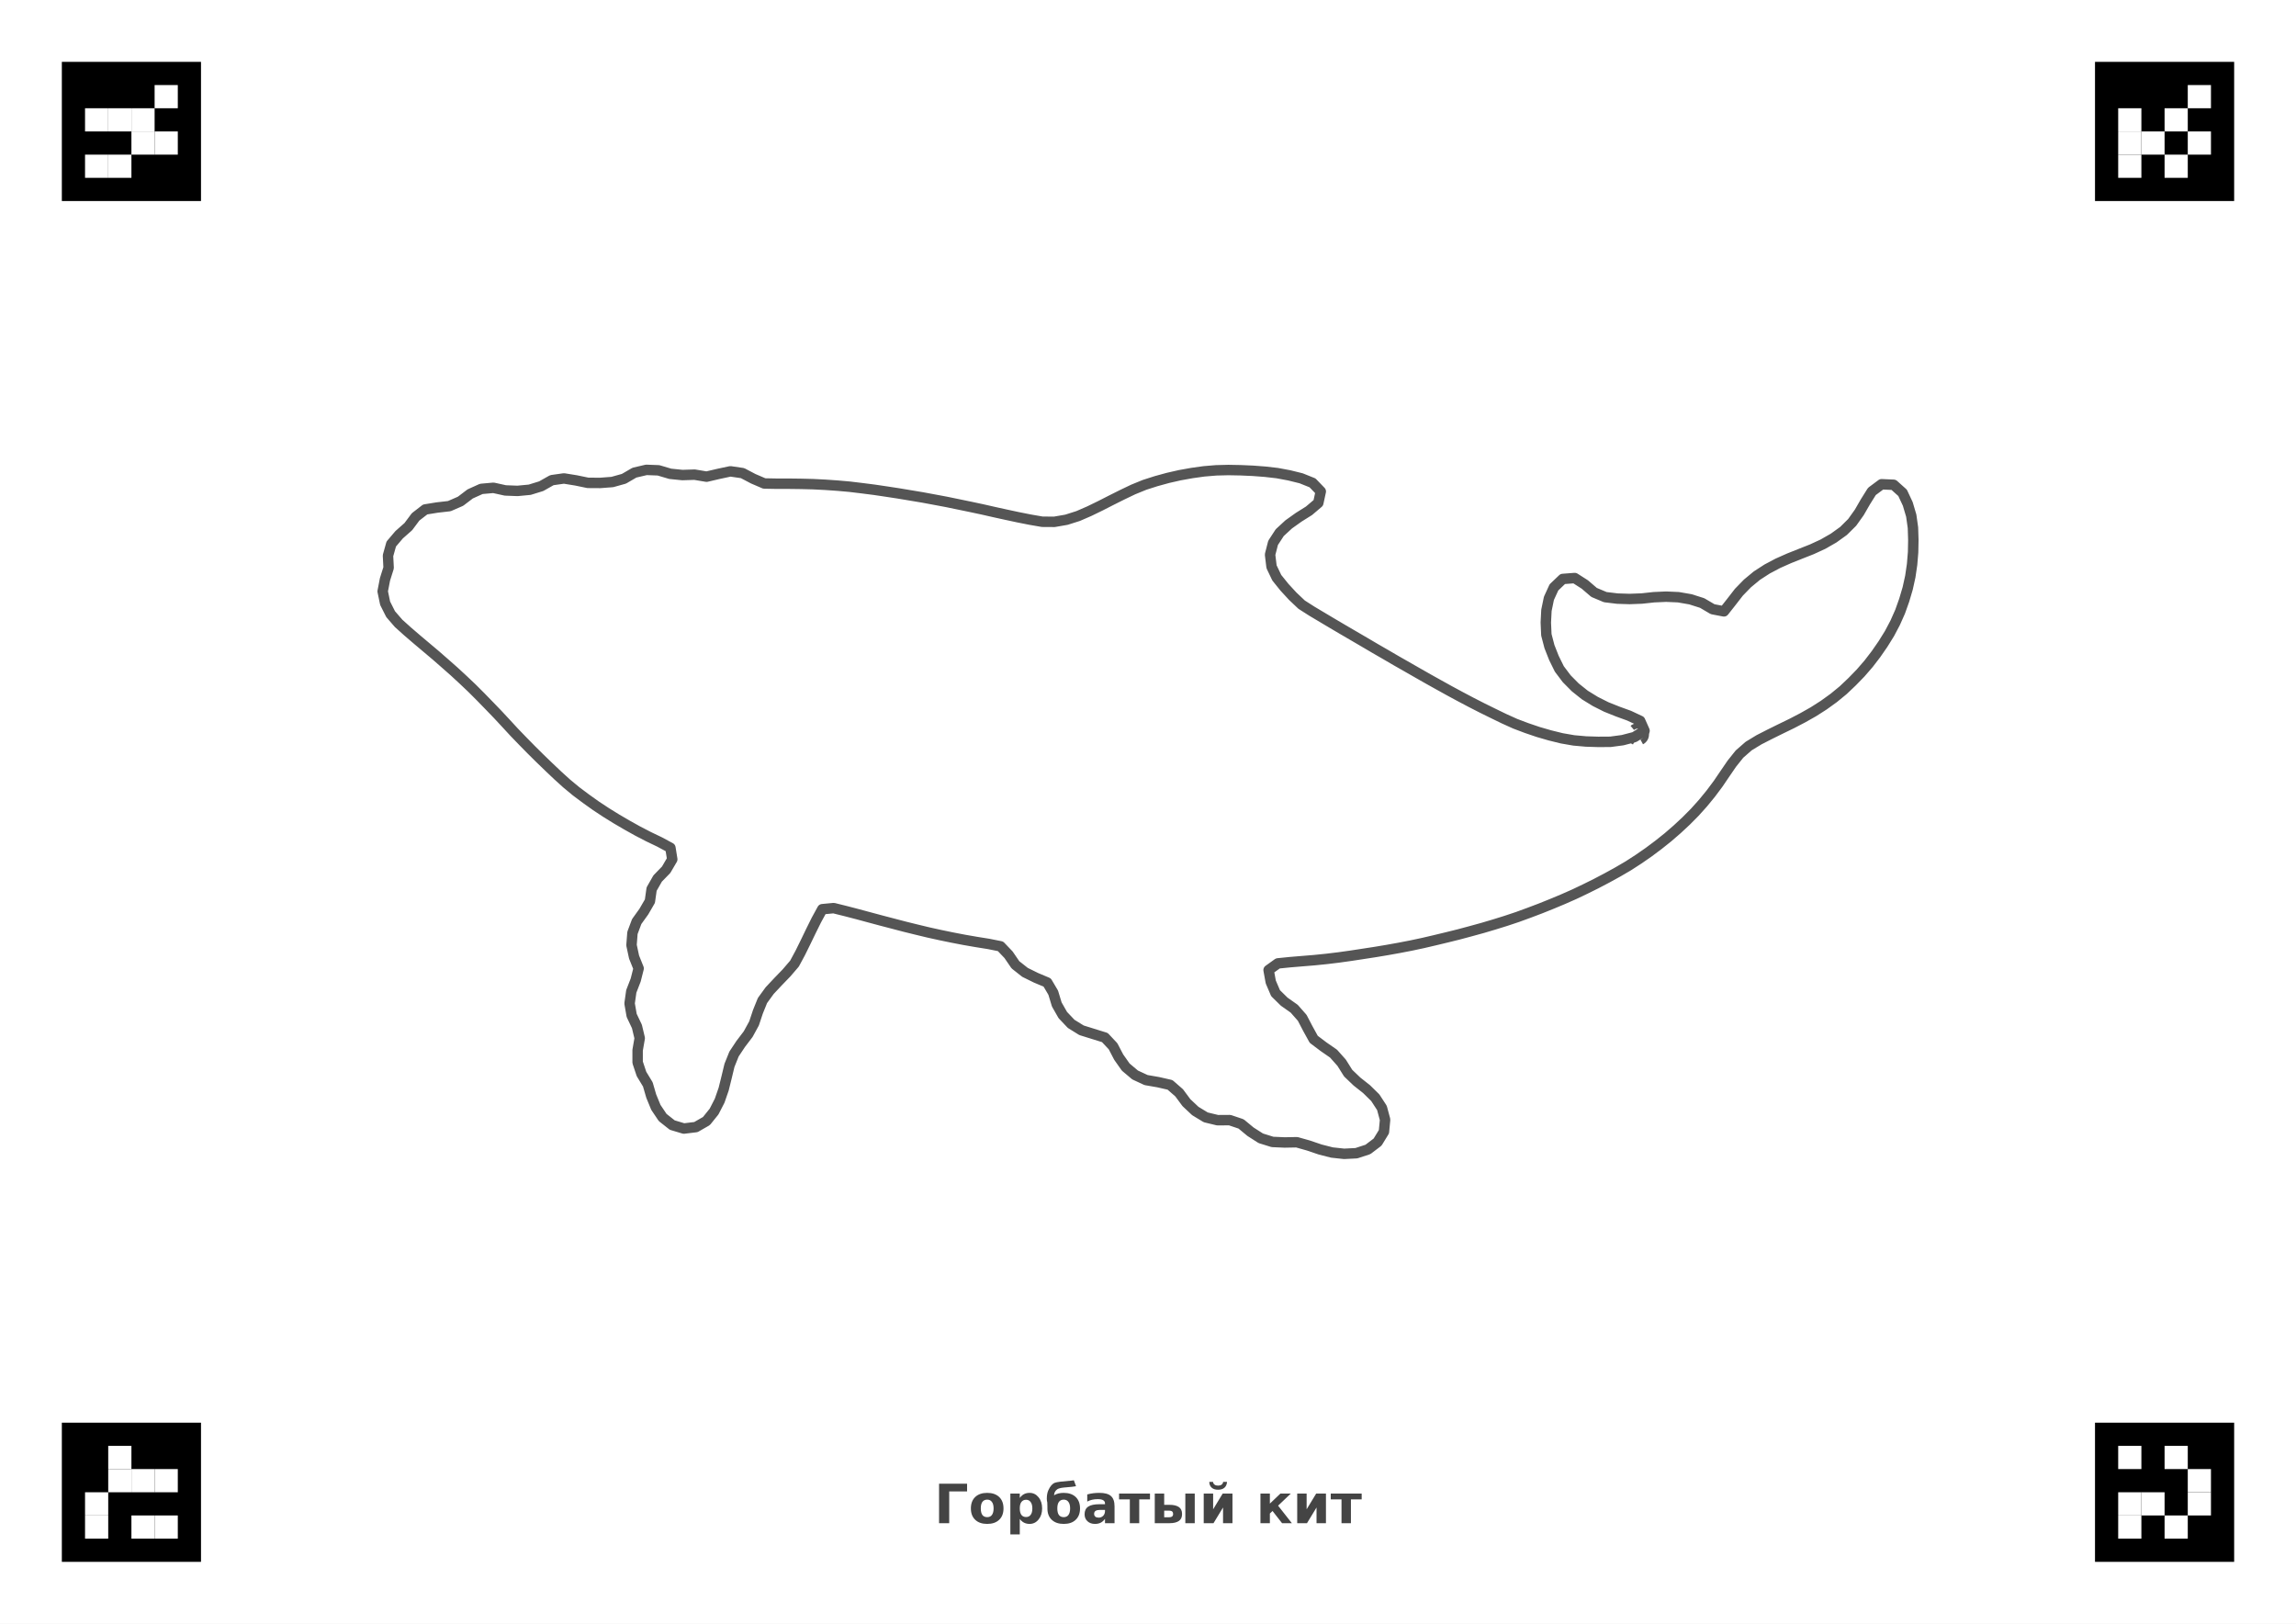
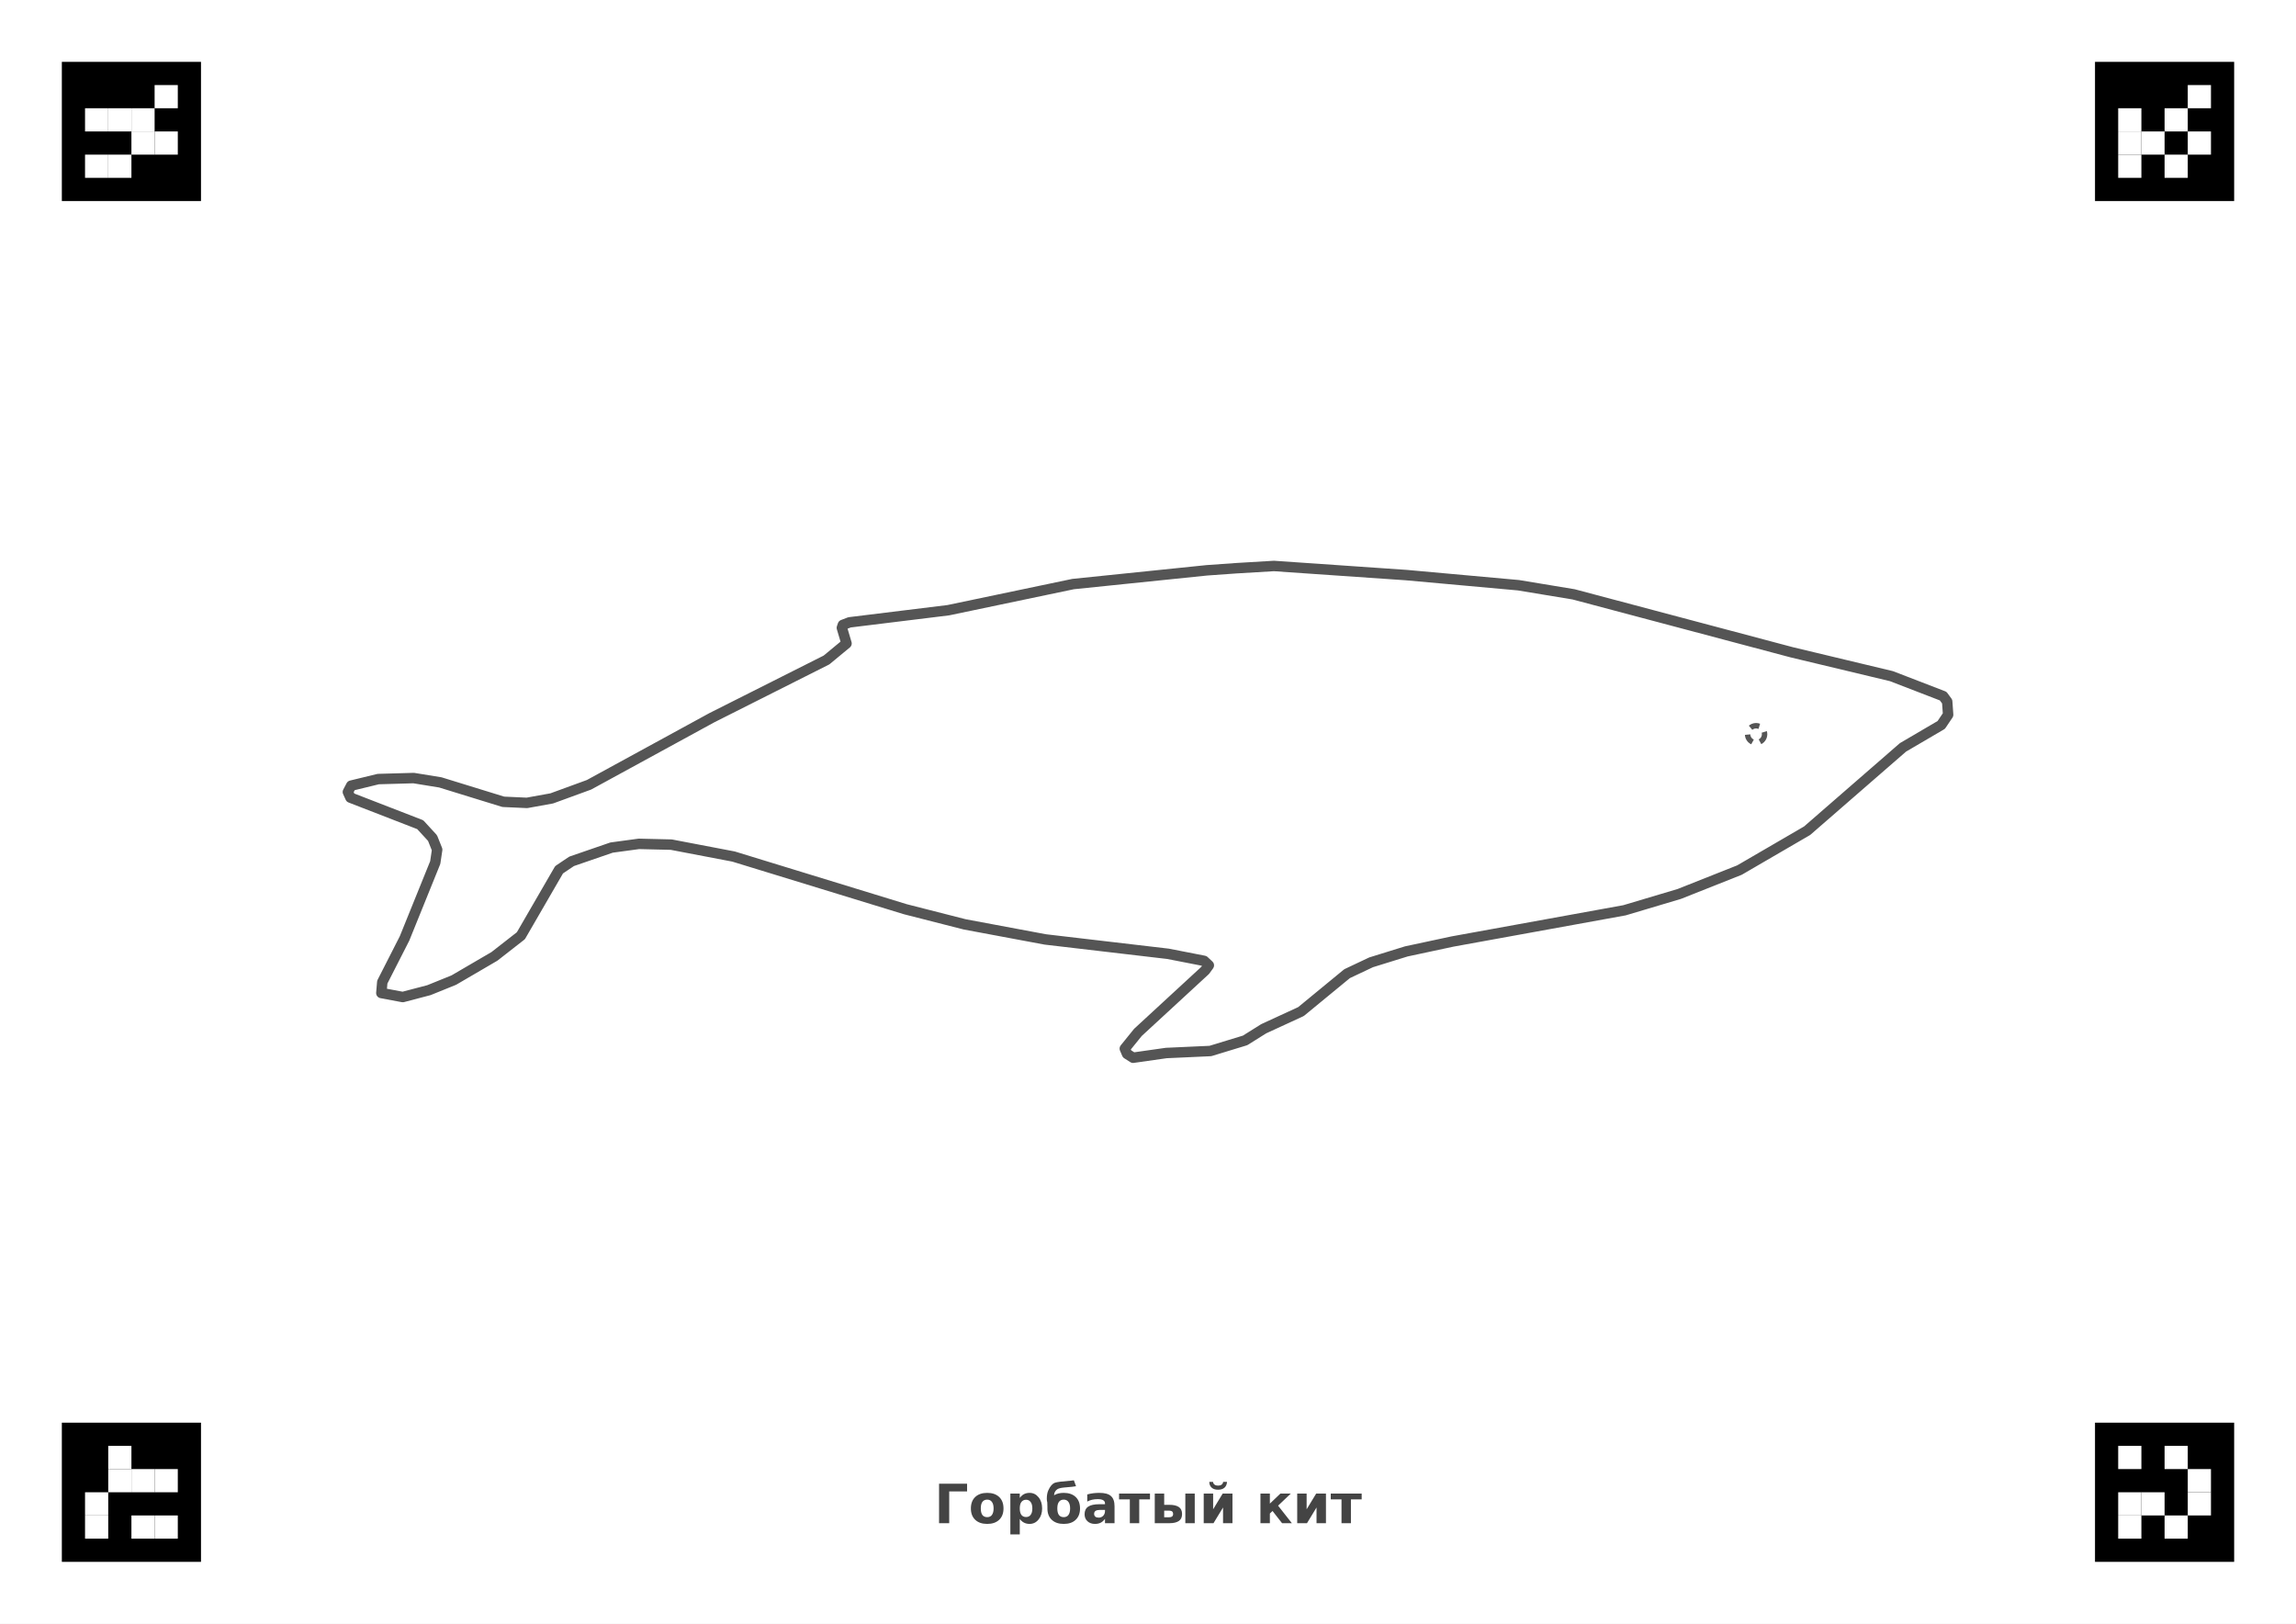
<svg xmlns="http://www.w3.org/2000/svg" width="297mm" height="210mm" viewBox="0 0 297 210">
  <rect width="297" height="210" fill="#fff" />
  <rect x="8" y="8" width="18" height="18" fill="#000" />
  <rect x="20.00" y="11.00" width="3" height="3" fill="#fff" />
  <rect x="11.00" y="14.00" width="3" height="3" fill="#fff" />
  <rect x="14.00" y="14.00" width="3" height="3" fill="#fff" />
  <rect x="17.00" y="14.00" width="3" height="3" fill="#fff" />
  <rect x="17.00" y="17.00" width="3" height="3" fill="#fff" />
  <rect x="20.00" y="17.00" width="3" height="3" fill="#fff" />
  <rect x="11.00" y="20.00" width="3" height="3" fill="#fff" />
  <rect x="14.00" y="20.00" width="3" height="3" fill="#fff" />
  <rect x="271" y="8" width="18" height="18" fill="#000" />
  <rect x="283.00" y="11.00" width="3" height="3" fill="#fff" />
  <rect x="274.00" y="14.00" width="3" height="3" fill="#fff" />
  <rect x="280.00" y="14.00" width="3" height="3" fill="#fff" />
  <rect x="274.00" y="17.00" width="3" height="3" fill="#fff" />
  <rect x="277.00" y="17.00" width="3" height="3" fill="#fff" />
  <rect x="283.00" y="17.00" width="3" height="3" fill="#fff" />
  <rect x="274.00" y="20.00" width="3" height="3" fill="#fff" />
  <rect x="280.00" y="20.00" width="3" height="3" fill="#fff" />
  <rect x="8" y="184" width="18" height="18" fill="#000" />
  <rect x="14.00" y="187.00" width="3" height="3" fill="#fff" />
  <rect x="14.00" y="190.00" width="3" height="3" fill="#fff" />
  <rect x="17.00" y="190.00" width="3" height="3" fill="#fff" />
  <rect x="20.00" y="190.00" width="3" height="3" fill="#fff" />
  <rect x="11.00" y="193.00" width="3" height="3" fill="#fff" />
  <rect x="11.00" y="196.00" width="3" height="3" fill="#fff" />
  <rect x="17.00" y="196.00" width="3" height="3" fill="#fff" />
  <rect x="20.00" y="196.00" width="3" height="3" fill="#fff" />
  <rect x="271" y="184" width="18" height="18" fill="#000" />
  <rect x="274.00" y="187.00" width="3" height="3" fill="#fff" />
  <rect x="280.00" y="187.00" width="3" height="3" fill="#fff" />
  <rect x="283.00" y="190.00" width="3" height="3" fill="#fff" />
  <rect x="274.00" y="193.00" width="3" height="3" fill="#fff" />
  <rect x="277.00" y="193.00" width="3" height="3" fill="#fff" />
  <rect x="283.00" y="193.00" width="3" height="3" fill="#fff" />
  <rect x="274.00" y="196.00" width="3" height="3" fill="#fff" />
  <rect x="280.00" y="196.00" width="3" height="3" fill="#fff" />
-   <path d="M49.82 78.02 L50.53 79.43 L51.56 80.62 L52.74 81.68 L53.94 82.71 L55.15 83.73 L56.36 84.75 L57.55 85.79 L58.74 86.84 L59.90 87.91 L61.05 89.00 L62.17 90.12 L63.27 91.25 L64.37 92.39 L65.45 93.55 L66.52 94.71 L67.62 95.85 L68.73 96.98 L69.85 98.09 L70.99 99.19 L72.14 100.28 L73.31 101.34 L74.53 102.35 L75.80 103.30 L77.09 104.22 L78.41 105.09 L79.75 105.92 L81.12 106.72 L82.50 107.49 L83.91 108.22 L85.33 108.90 L86.72 109.65 L86.96 111.14 L86.17 112.49 L85.07 113.62 L84.29 114.99 L84.07 116.55 L83.28 117.91 L82.36 119.19 L81.81 120.66 L81.69 122.24 L82.02 123.78 L82.61 125.25 L82.23 126.75 L81.66 128.22 L81.44 129.78 L81.71 131.33 L82.39 132.76 L82.75 134.27 L82.48 135.83 L82.48 137.40 L82.98 138.90 L83.80 140.25 L84.24 141.76 L84.84 143.22 L85.72 144.53 L86.96 145.51 L88.46 145.96 L90.02 145.77 L91.38 144.99 L92.37 143.76 L93.09 142.36 L93.61 140.86 L93.99 139.33 L94.36 137.79 L94.95 136.32 L95.82 135.01 L96.78 133.75 L97.54 132.36 L98.04 130.86 L98.63 129.40 L99.56 128.12 L100.64 126.97 L101.74 125.83 L102.77 124.63 L103.52 123.24 L104.22 121.82 L104.91 120.39 L105.61 118.98 L106.37 117.59 L107.84 117.45 L109.37 117.83 L110.91 118.23 L112.43 118.64 L113.96 119.05 L115.49 119.45 L117.02 119.85 L118.56 120.23 L120.10 120.60 L121.64 120.94 L123.19 121.26 L124.75 121.56 L126.31 121.83 L127.87 122.08 L129.42 122.39 L130.46 123.48 L131.35 124.78 L132.59 125.76 L134.01 126.46 L135.46 127.07 L136.24 128.39 L136.70 129.91 L137.48 131.28 L138.56 132.42 L139.90 133.25 L141.41 133.72 L142.92 134.19 L143.98 135.32 L144.71 136.72 L145.62 138.01 L146.83 139.03 L148.25 139.69 L149.81 139.96 L151.35 140.31 L152.53 141.34 L153.47 142.61 L154.62 143.69 L155.97 144.51 L157.50 144.88 L159.08 144.87 L160.54 145.36 L161.76 146.37 L163.09 147.22 L164.60 147.69 L166.17 147.76 L167.75 147.73 L169.27 148.16 L170.77 148.67 L172.30 149.06 L173.87 149.23 L175.45 149.15 L176.95 148.66 L178.20 147.71 L179.02 146.37 L179.17 144.81 L178.76 143.29 L177.90 141.97 L176.77 140.86 L175.53 139.88 L174.39 138.79 L173.55 137.45 L172.50 136.27 L171.20 135.37 L169.94 134.42 L169.18 133.04 L168.45 131.64 L167.41 130.46 L166.12 129.55 L165.00 128.45 L164.38 127.00 L164.10 125.46 L165.30 124.60 L166.88 124.44 L168.45 124.31 L170.03 124.18 L171.60 124.02 L173.17 123.83 L174.74 123.61 L176.31 123.37 L177.87 123.13 L179.43 122.87 L180.99 122.59 L182.54 122.29 L184.09 121.96 L185.63 121.60 L187.17 121.23 L188.70 120.85 L190.23 120.44 L191.76 120.02 L193.28 119.57 L194.79 119.10 L196.29 118.60 L197.77 118.06 L199.25 117.50 L200.72 116.91 L202.18 116.30 L203.63 115.66 L205.06 114.98 L206.47 114.28 L207.88 113.54 L209.26 112.78 L210.63 111.98 L211.96 111.12 L213.26 110.22 L214.53 109.27 L215.76 108.29 L216.96 107.25 L218.12 106.17 L219.23 105.05 L220.29 103.87 L221.29 102.65 L222.24 101.38 L223.13 100.07 L224.02 98.77 L225.01 97.53 L226.20 96.49 L227.55 95.67 L228.96 94.95 L230.38 94.25 L231.80 93.56 L233.20 92.83 L234.58 92.05 L235.91 91.20 L237.20 90.27 L238.42 89.27 L239.57 88.18 L240.67 87.05 L241.71 85.85 L242.67 84.60 L243.57 83.30 L244.41 81.95 L245.15 80.55 L245.79 79.11 L246.32 77.62 L246.77 76.10 L247.11 74.56 L247.34 72.99 L247.47 71.41 L247.50 69.83 L247.45 68.25 L247.23 66.69 L246.78 65.17 L246.11 63.74 L244.95 62.70 L243.39 62.63 L242.14 63.56 L241.30 64.90 L240.51 66.27 L239.59 67.56 L238.47 68.67 L237.19 69.59 L235.81 70.38 L234.38 71.04 L232.91 71.62 L231.43 72.21 L229.99 72.85 L228.59 73.59 L227.26 74.45 L226.04 75.46 L224.94 76.59 L223.97 77.84 L223.00 79.07 L221.54 78.79 L220.18 77.99 L218.67 77.51 L217.11 77.24 L215.53 77.17 L213.95 77.24 L212.38 77.41 L210.80 77.47 L209.22 77.42 L207.65 77.23 L206.20 76.62 L205.00 75.59 L203.70 74.76 L202.15 74.88 L201.01 75.97 L200.36 77.39 L200.04 78.94 L199.96 80.52 L200.03 82.10 L200.43 83.63 L201.01 85.10 L201.71 86.52 L202.66 87.78 L203.77 88.90 L205.01 89.89 L206.36 90.72 L207.77 91.43 L209.24 92.02 L210.73 92.56 L212.16 93.23 L212.73 94.51 L211.42 95.33 L209.89 95.73 L208.32 95.94 L206.74 95.95 L205.16 95.90 L203.59 95.76 L202.03 95.49 L200.49 95.11 L198.97 94.67 L197.47 94.16 L195.99 93.60 L194.55 92.95 L193.13 92.26 L191.71 91.56 L190.30 90.84 L188.90 90.10 L187.51 89.35 L186.12 88.58 L184.74 87.81 L183.37 87.03 L181.99 86.24 L180.62 85.46 L179.25 84.66 L177.88 83.87 L176.52 83.07 L175.15 82.27 L173.78 81.47 L172.42 80.67 L171.06 79.86 L169.70 79.05 L168.37 78.20 L167.22 77.11 L166.15 75.95 L165.16 74.72 L164.48 73.30 L164.29 71.73 L164.68 70.21 L165.54 68.89 L166.70 67.82 L167.99 66.90 L169.33 66.06 L170.53 65.04 L170.85 63.56 L169.78 62.45 L168.31 61.86 L166.77 61.48 L165.22 61.19 L163.65 61.01 L162.07 60.89 L160.49 60.82 L158.90 60.79 L157.32 60.83 L155.75 60.96 L154.18 61.18 L152.62 61.46 L151.08 61.81 L149.55 62.23 L148.05 62.71 L146.58 63.31 L145.16 63.99 L143.74 64.70 L142.33 65.42 L140.91 66.11 L139.46 66.74 L137.95 67.22 L136.39 67.49 L134.82 67.48 L133.26 67.21 L131.70 66.90 L130.16 66.57 L128.61 66.23 L127.07 65.88 L125.52 65.55 L123.97 65.23 L122.42 64.91 L120.87 64.62 L119.31 64.33 L117.75 64.07 L116.19 63.81 L114.62 63.57 L113.06 63.34 L111.49 63.14 L109.92 62.95 L108.34 62.81 L106.76 62.70 L105.18 62.62 L103.60 62.58 L102.02 62.56 L100.44 62.56 L98.86 62.53 L97.44 61.92 L96.05 61.19 L94.48 60.96 L92.94 61.29 L91.40 61.65 L89.85 61.39 L88.27 61.44 L86.70 61.28 L85.18 60.83 L83.61 60.77 L82.07 61.13 L80.71 61.92 L79.21 62.34 L77.63 62.46 L76.05 62.45 L74.50 62.13 L72.95 61.88 L71.39 62.10 L70.01 62.88 L68.52 63.34 L66.94 63.49 L65.37 63.43 L63.83 63.09 L62.26 63.23 L60.82 63.88 L59.57 64.83 L58.12 65.46 L56.55 65.64 L55.00 65.89 L53.76 66.85 L52.82 68.11 L51.63 69.16 L50.61 70.36 L50.19 71.86 L50.27 73.44 L49.80 74.93 L49.50 76.48 Z" fill="#fff" stroke="#555" stroke-width="1.35" stroke-linejoin="round" stroke-linecap="round" />
-   <circle cx="211.86" cy="94.98" r="1.1" fill="none" stroke="#555" stroke-width="0.7" stroke-dasharray="1.2 1" />
+   <path d="M156.12 73.76 L138.81 75.54 L122.67 78.92 L109.89 80.49 L109.03 80.82 L108.90 81.20 L109.50 83.22 L106.91 85.36 L92.07 92.83 L76.19 101.50 L71.37 103.26 L68.16 103.84 L65.10 103.70 L56.96 101.19 L53.51 100.63 L48.93 100.76 L45.43 101.61 L45.00 102.43 L45.33 103.16 L54.36 106.66 L55.95 108.39 L56.55 109.89 L56.30 111.56 L52.33 121.37 L49.45 127.02 L49.33 128.43 L52.10 128.95 L55.49 128.06 L58.70 126.76 L63.96 123.69 L67.38 121.02 L72.32 112.49 L73.94 111.40 L79.11 109.62 L82.65 109.14 L86.83 109.24 L94.89 110.78 L117.10 117.59 L124.78 119.55 L135.21 121.50 L151.09 123.36 L155.75 124.27 L156.37 124.85 L155.89 125.51 L147.20 133.52 L145.50 135.62 L145.79 136.30 L146.57 136.80 L150.86 136.19 L156.57 135.93 L161.06 134.56 L163.47 133.05 L168.29 130.83 L174.25 125.93 L177.36 124.46 L181.91 123.05 L187.89 121.77 L210.14 117.73 L217.22 115.62 L225.01 112.53 L233.76 107.44 L246.16 96.66 L251.11 93.76 L252.00 92.44 L251.88 90.74 L251.36 90.03 L244.67 87.45 L231.76 84.36 L203.56 76.87 L196.42 75.69 L181.93 74.38 L164.79 73.20 L159.93 73.49 Z" fill="#fff" stroke="#555" stroke-width="1.35" stroke-linejoin="round" stroke-linecap="round" />
+   <circle cx="227.16" cy="94.96" r="1.1" fill="none" stroke="#555" stroke-width="0.7" stroke-dasharray="1.2 1" />
  <text x="148.5" y="197" text-anchor="middle" font-family="DejaVu Sans, Segoe UI, sans-serif" font-size="7" font-weight="600" fill="#444">Горбатый кит</text>
</svg>
